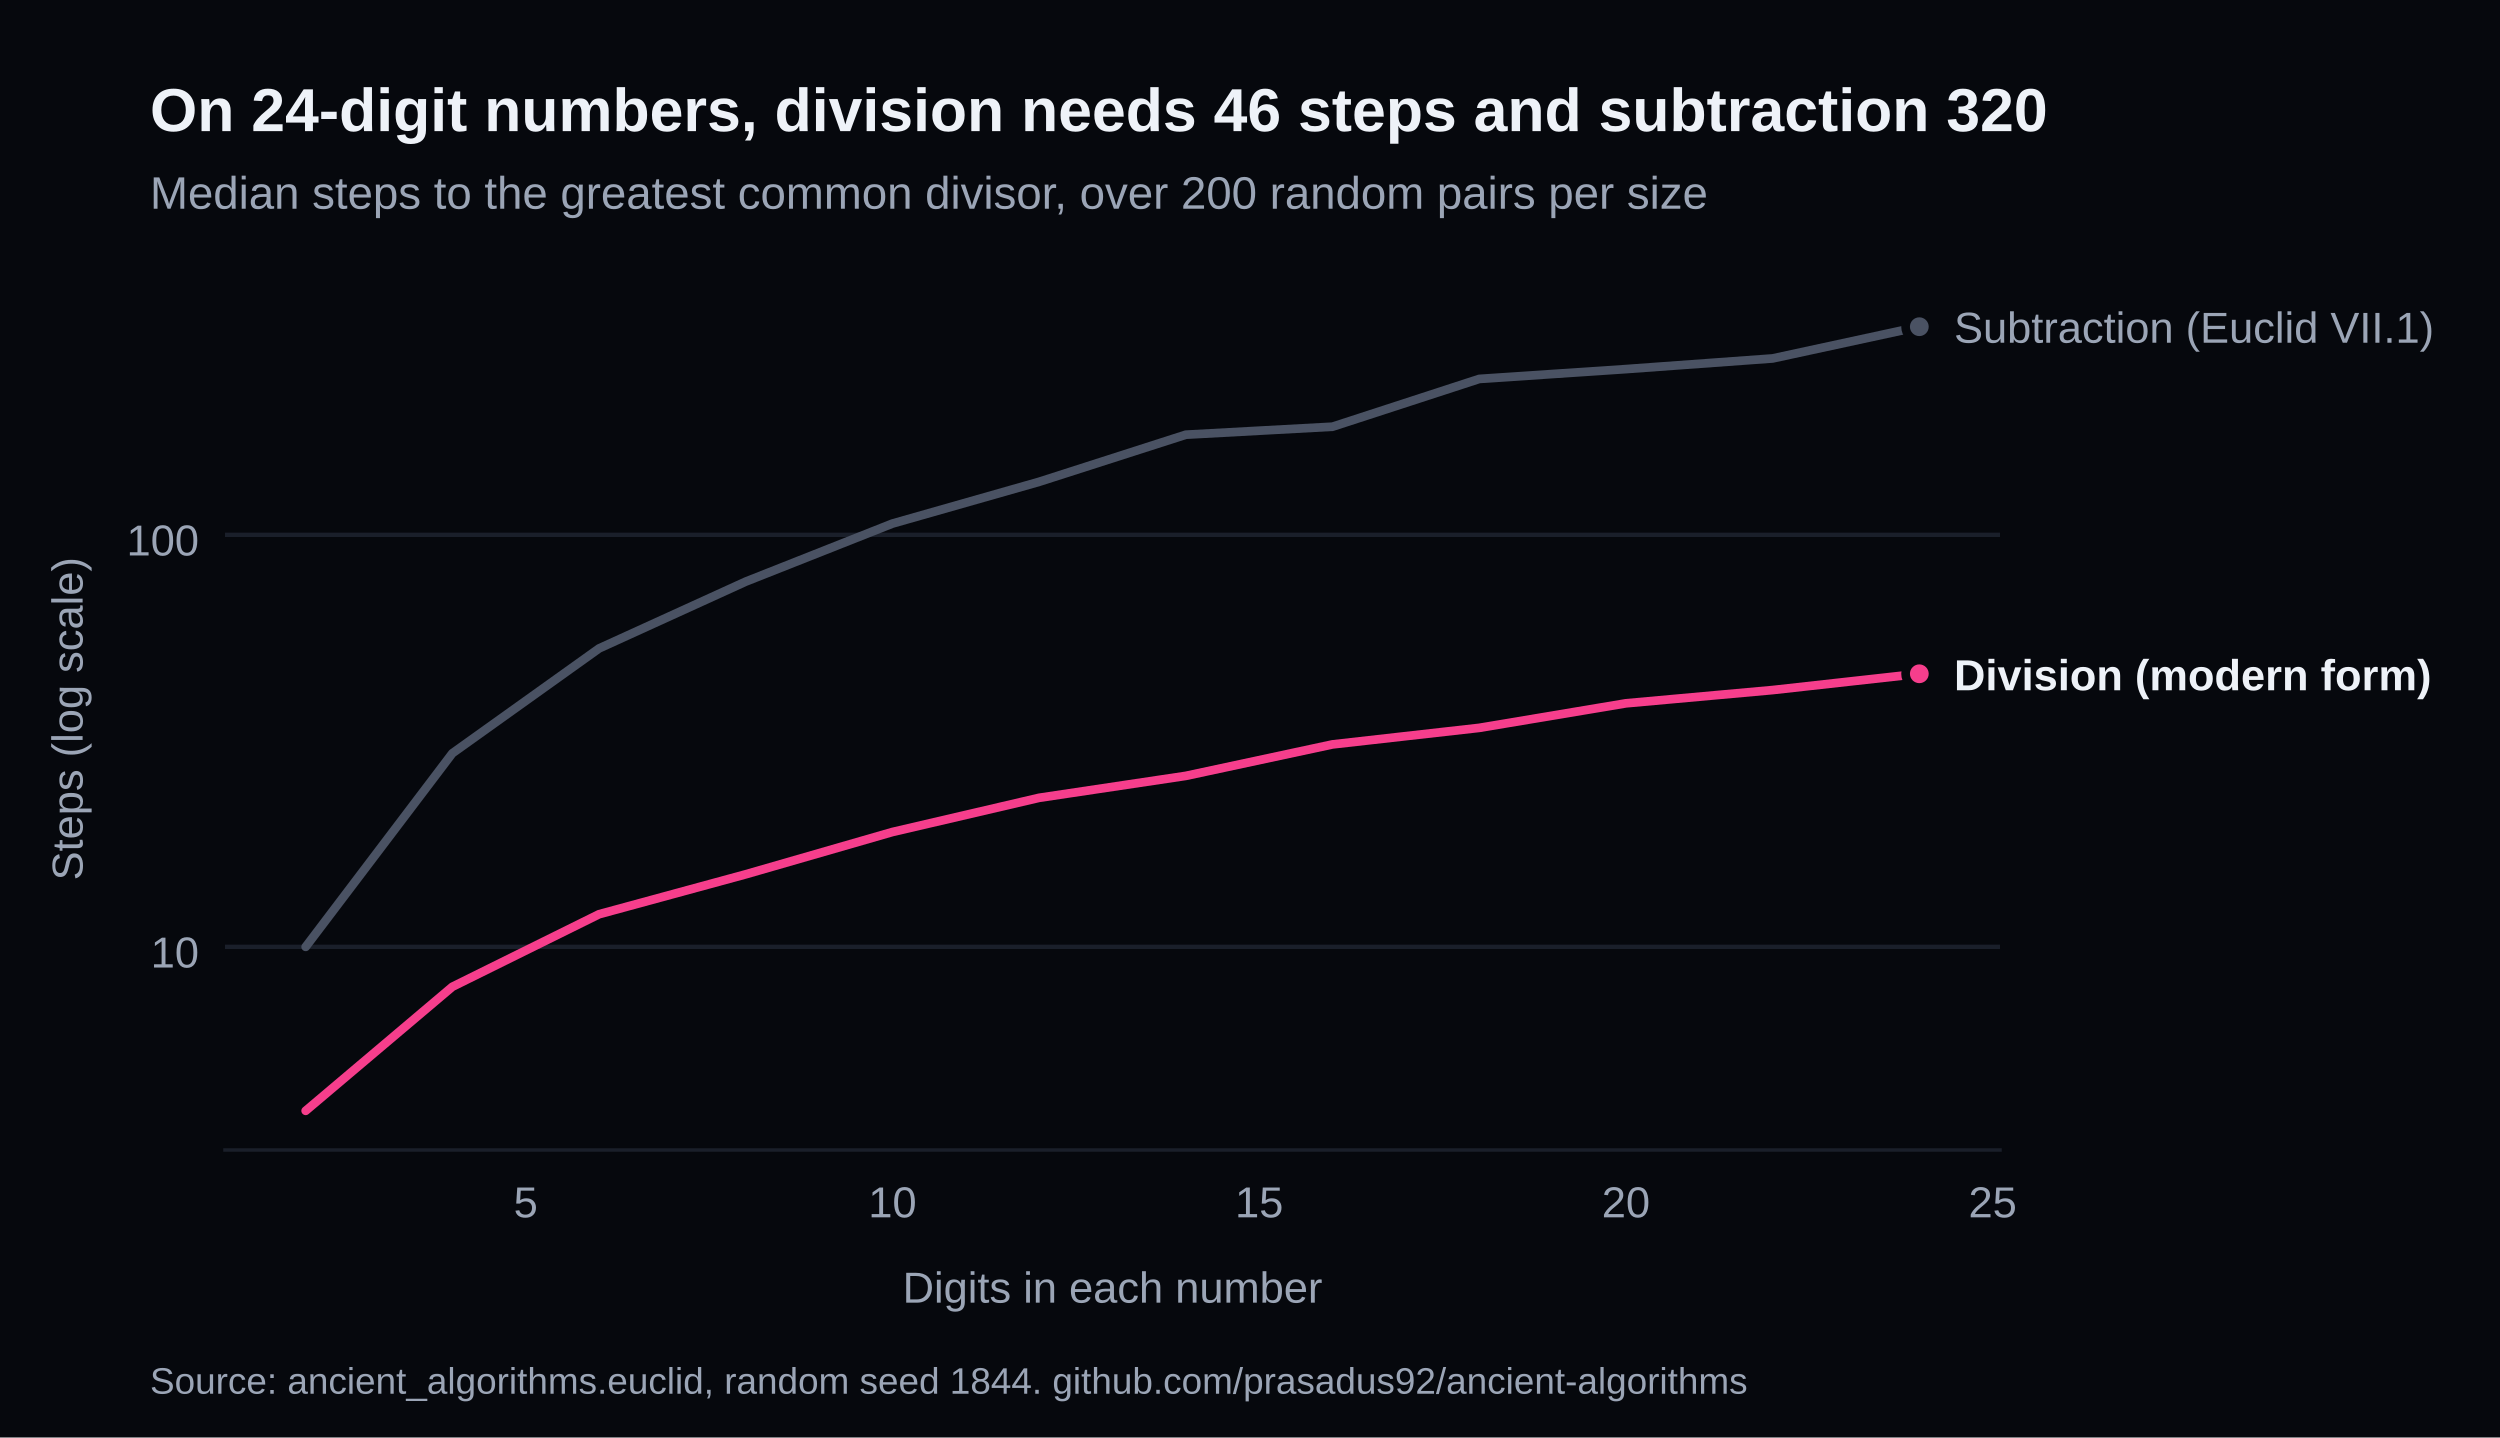
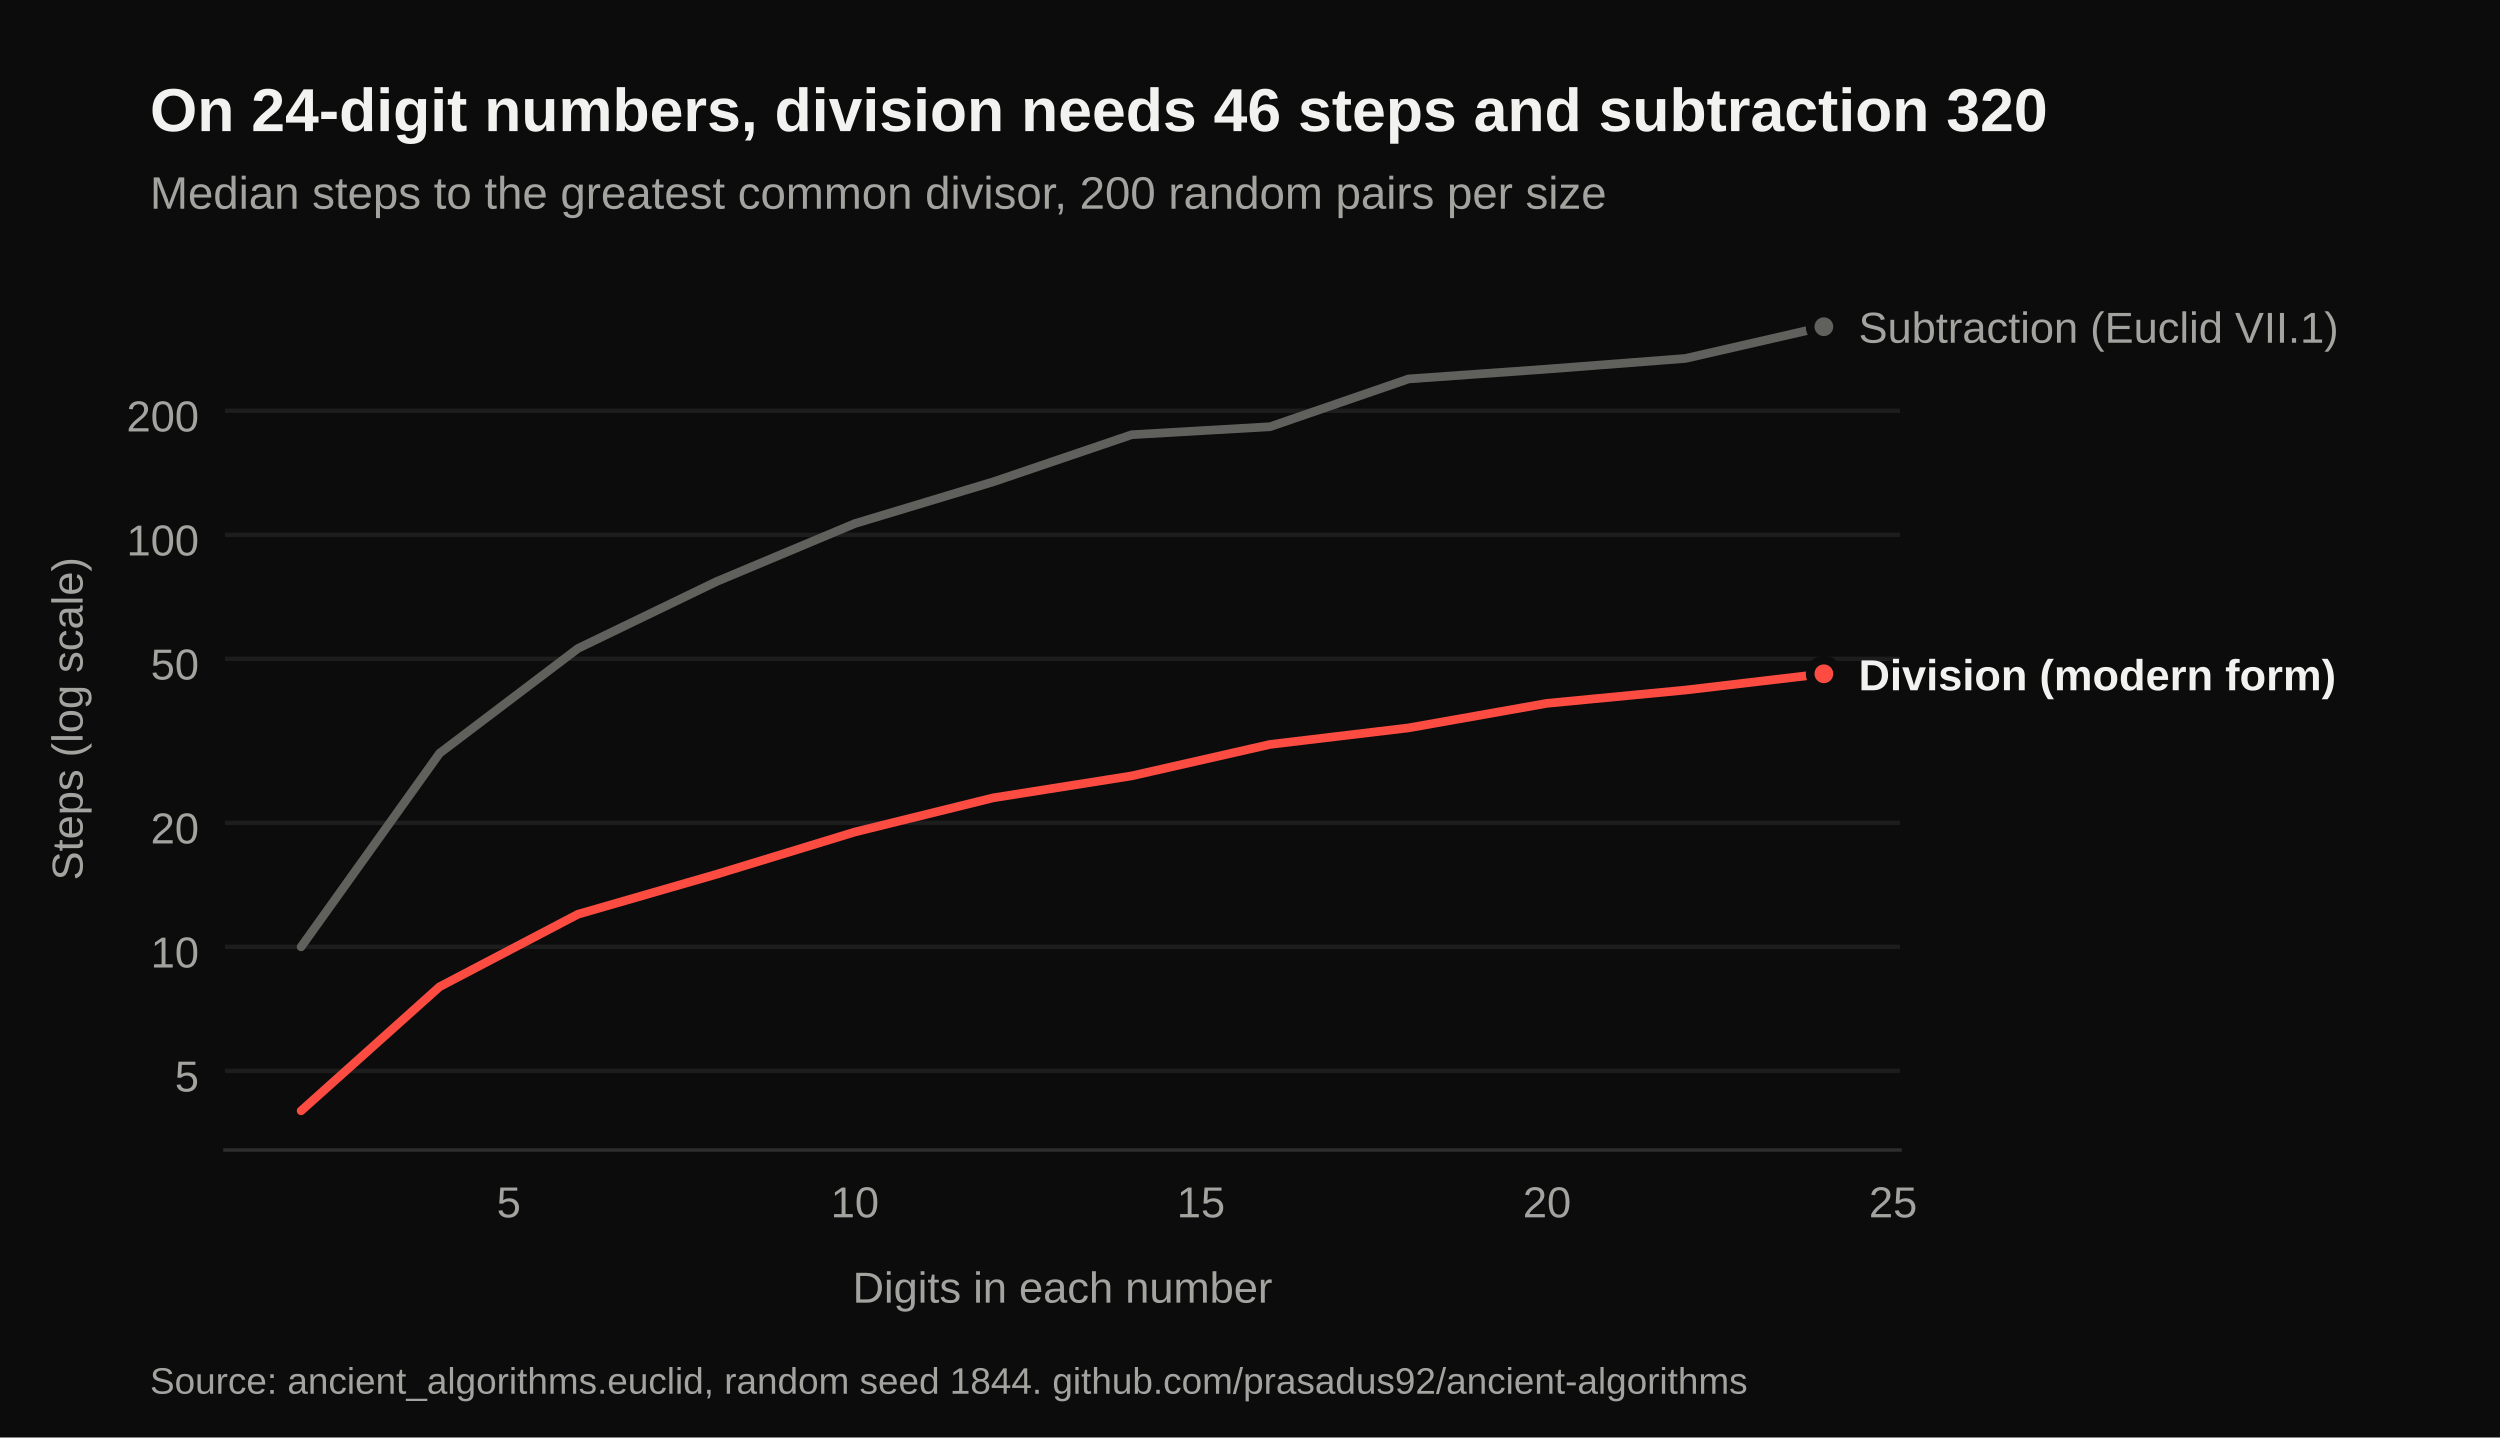
<svg xmlns="http://www.w3.org/2000/svg" xmlns:xlink="http://www.w3.org/1999/xlink" width="576pt" height="331.2pt" viewBox="0 0 576 331.2" version="1.1">
  <defs>
    <style type="text/css">*{stroke-linejoin: round; stroke-linecap: butt}</style>
  </defs>
  <g id="figure_1">
    <g id="patch_1">
-       <path d="M 0 331.2  L 576 331.2  L 576 0  L 0 0  z " style="fill: #06080d" />
+       <path d="M 0 331.2  L 576 331.2  L 576 0  L 0 0  z " style="fill: #0c0c0c" />
    </g>
    <g id="axes_1">
      <g id="patch_2">
-         <path d="M 51.84 264.96  L 460.8 264.96  L 460.8 66.24  L 51.84 66.24  z " style="fill: #06080d" />
+         <path d="M 51.84 264.96  L 437.76 264.96  L 437.76 66.24  L 51.84 66.24  z " style="fill: #0c0c0c" />
      </g>
      <g id="matplotlib.axis_1">
        <g id="xtick_1">
          <g id="line2d_1" />
          <g id="text_1">
-             <text style="font-size: 10px; font-family: 'Quicksand Variable', Quicksand, 'Helvetica Neue', Arial, sans-serif; text-anchor: middle; fill: #9ba5b6" x="121.127" y="280.48" transform="rotate(-0 121.1266 280.48)">5</text>
+             <text style="font-size: 10px; font-family: 'General Sans', system-ui, -apple-system, 'Helvetica Neue', Arial, sans-serif; text-anchor: middle; fill: #a3a3a0" x="117.223" y="280.48" transform="rotate(-0 117.2231 280.48)">5</text>
          </g>
        </g>
        <g id="xtick_2">
          <g id="line2d_2" />
          <g id="text_2">
-             <text style="font-size: 10px; font-family: 'Quicksand Variable', Quicksand, 'Helvetica Neue', Arial, sans-serif; text-anchor: middle; fill: #9ba5b6" x="205.622" y="280.48" transform="rotate(-0 205.6225 280.48)">10</text>
+             <text style="font-size: 10px; font-family: 'General Sans', system-ui, -apple-system, 'Helvetica Neue', Arial, sans-serif; text-anchor: middle; fill: #a3a3a0" x="196.959" y="280.48" transform="rotate(-0 196.9587 280.48)">10</text>
          </g>
        </g>
        <g id="xtick_3">
          <g id="line2d_3" />
          <g id="text_3">
-             <text style="font-size: 10px; font-family: 'Quicksand Variable', Quicksand, 'Helvetica Neue', Arial, sans-serif; text-anchor: middle; fill: #9ba5b6" x="290.118" y="280.48" transform="rotate(-0 290.1183 280.48)">15</text>
+             <text style="font-size: 10px; font-family: 'General Sans', system-ui, -apple-system, 'Helvetica Neue', Arial, sans-serif; text-anchor: middle; fill: #a3a3a0" x="276.694" y="280.48" transform="rotate(-0 276.6942 280.48)">15</text>
          </g>
        </g>
        <g id="xtick_4">
          <g id="line2d_4" />
          <g id="text_4">
-             <text style="font-size: 10px; font-family: 'Quicksand Variable', Quicksand, 'Helvetica Neue', Arial, sans-serif; text-anchor: middle; fill: #9ba5b6" x="374.614" y="280.48" transform="rotate(-0 374.6142 280.48)">20</text>
+             <text style="font-size: 10px; font-family: 'General Sans', system-ui, -apple-system, 'Helvetica Neue', Arial, sans-serif; text-anchor: middle; fill: #a3a3a0" x="356.43" y="280.48" transform="rotate(-0 356.4298 280.48)">20</text>
          </g>
        </g>
        <g id="xtick_5">
          <g id="line2d_5" />
          <g id="text_5">
-             <text style="font-size: 10px; font-family: 'Quicksand Variable', Quicksand, 'Helvetica Neue', Arial, sans-serif; text-anchor: middle; fill: #9ba5b6" x="459.11" y="280.48" transform="rotate(-0 459.1101 280.48)">25</text>
+             <text style="font-size: 10px; font-family: 'General Sans', system-ui, -apple-system, 'Helvetica Neue', Arial, sans-serif; text-anchor: middle; fill: #a3a3a0" x="436.165" y="280.48" transform="rotate(-0 436.1653 280.48)">25</text>
          </g>
        </g>
        <g id="text_6">
-           <text style="font-size: 10px; font-family: 'Quicksand Variable', Quicksand, 'Helvetica Neue', Arial, sans-serif; text-anchor: middle; fill: #9ba5b6" x="256.32" y="300.13" transform="rotate(-0 256.32 300.13)">Digits in each number</text>
+           <text style="font-size: 10px; font-family: 'General Sans', system-ui, -apple-system, 'Helvetica Neue', Arial, sans-serif; text-anchor: middle; fill: #a3a3a0" x="244.8" y="300.13" transform="rotate(-0 244.8 300.13)">Digits in each number</text>
        </g>
      </g>
      <g id="matplotlib.axis_2">
        <g id="ytick_1">
          <g id="line2d_6">
-             <path d="M 51.84 218.152  L 460.8 218.152  " clip-path="url(#p23ca592cbb)" style="fill: none; stroke: #1a1f2a; stroke-linecap: square" />
+             <path d="M 51.84 246.728  L 437.76 246.728  " clip-path="url(#p6bc87ba94e)" style="fill: none; stroke: #1d1d1d; stroke-linecap: square" />
          </g>
          <g id="line2d_7" />
          <g id="text_7">
-             <text style="font-size: 10px; font-family: 'Quicksand Variable', Quicksand, 'Helvetica Neue', Arial, sans-serif; text-anchor: end; fill: #9ba5b6" x="45.84" y="222.912" transform="rotate(-0 45.84 222.912)">10</text>
+             <text style="font-size: 10px; font-family: 'General Sans', system-ui, -apple-system, 'Helvetica Neue', Arial, sans-serif; text-anchor: end; fill: #a3a3a0" x="45.84" y="251.488" transform="rotate(-0 45.84 251.4879)">5</text>
          </g>
        </g>
        <g id="ytick_2">
          <g id="line2d_8">
-             <path d="M 51.84 123.225  L 460.8 123.225  " clip-path="url(#p23ca592cbb)" style="fill: none; stroke: #1a1f2a; stroke-linecap: square" />
+             <path d="M 51.84 218.152  L 437.76 218.152  " clip-path="url(#p6bc87ba94e)" style="fill: none; stroke: #1d1d1d; stroke-linecap: square" />
          </g>
          <g id="line2d_9" />
          <g id="text_8">
-             <text style="font-size: 10px; font-family: 'Quicksand Variable', Quicksand, 'Helvetica Neue', Arial, sans-serif; text-anchor: end; fill: #9ba5b6" x="45.84" y="127.985" transform="rotate(-0 45.84 127.9851)">100</text>
+             <text style="font-size: 10px; font-family: 'General Sans', system-ui, -apple-system, 'Helvetica Neue', Arial, sans-serif; text-anchor: end; fill: #a3a3a0" x="45.84" y="222.912" transform="rotate(-0 45.84 222.912)">10</text>
          </g>
        </g>
-         <g id="text_9">
-           <text style="font-size: 10px; font-family: 'Quicksand Variable', Quicksand, 'Helvetica Neue', Arial, sans-serif; text-anchor: middle; fill: #9ba5b6" x="19.032" y="165.6" transform="rotate(-90 19.03187 165.6)">Steps (log scale)</text>
+         <g id="ytick_3">
+           <g id="line2d_10">
+             <path d="M 51.84 189.576  L 437.76 189.576  " clip-path="url(#p6bc87ba94e)" style="fill: none; stroke: #1d1d1d; stroke-linecap: square" />
+           </g>
+           <g id="line2d_11" />
+           <g id="text_9">
+             <text style="font-size: 10px; font-family: 'General Sans', system-ui, -apple-system, 'Helvetica Neue', Arial, sans-serif; text-anchor: end; fill: #a3a3a0" x="45.84" y="194.336" transform="rotate(-0 45.84 194.3362)">20</text>
+           </g>
+         </g>
+         <g id="ytick_4">
+           <g id="line2d_12">
+             <path d="M 51.84 151.801  L 437.76 151.801  " clip-path="url(#p6bc87ba94e)" style="fill: none; stroke: #1d1d1d; stroke-linecap: square" />
+           </g>
+           <g id="line2d_13" />
+           <g id="text_10">
+             <text style="font-size: 10px; font-family: 'General Sans', system-ui, -apple-system, 'Helvetica Neue', Arial, sans-serif; text-anchor: end; fill: #a3a3a0" x="45.84" y="156.561" transform="rotate(-0 45.84 156.5609)">50</text>
+           </g>
+         </g>
+         <g id="ytick_5">
+           <g id="line2d_14">
+             <path d="M 51.84 123.225  L 437.76 123.225  " clip-path="url(#p6bc87ba94e)" style="fill: none; stroke: #1d1d1d; stroke-linecap: square" />
+           </g>
+           <g id="line2d_15" />
+           <g id="text_11">
+             <text style="font-size: 10px; font-family: 'General Sans', system-ui, -apple-system, 'Helvetica Neue', Arial, sans-serif; text-anchor: end; fill: #a3a3a0" x="45.84" y="127.985" transform="rotate(-0 45.84 127.9851)">100</text>
+           </g>
+         </g>
+         <g id="ytick_6">
+           <g id="line2d_16">
+             <path d="M 51.84 94.649  L 437.76 94.649  " clip-path="url(#p6bc87ba94e)" style="fill: none; stroke: #1d1d1d; stroke-linecap: square" />
+           </g>
+           <g id="line2d_17" />
+           <g id="text_12">
+             <text style="font-size: 10px; font-family: 'General Sans', system-ui, -apple-system, 'Helvetica Neue', Arial, sans-serif; text-anchor: end; fill: #a3a3a0" x="45.84" y="99.409" transform="rotate(-0 45.84 99.40922)">200</text>
+           </g>
+         </g>
+         <g id="text_13">
+           <text style="font-size: 10px; font-family: 'General Sans', system-ui, -apple-system, 'Helvetica Neue', Arial, sans-serif; text-anchor: middle; fill: #a3a3a0" x="19.032" y="165.6" transform="rotate(-90 19.03187 165.6)">Steps (log scale)</text>
        </g>
      </g>
      <g id="patch_3">
-         <path d="M 51.84 264.96  L 460.8 264.96  " style="fill: none; stroke: #1a1f2a; stroke-width: 0.8; stroke-linejoin: miter; stroke-linecap: square" />
+         <path d="M 51.84 264.96  L 437.76 264.96  " style="fill: none; stroke: #2e2e2e; stroke-width: 0.8; stroke-linejoin: miter; stroke-linecap: square" />
      </g>
-       <g id="line2d_10">
-         <path d="M 70.429 218.152  L 104.227 173.553  L 138.026 149.399  L 171.824 134  L 205.622 120.629  L 239.421 111.006  L 273.219 100.154  L 307.018 98.311  L 340.816 87.305  L 374.614 85.04  L 408.413 82.584  L 442.211 75.273  " clip-path="url(#p23ca592cbb)" style="fill: none; stroke: #4a5263; stroke-width: 2; stroke-linecap: round" />
+       <g id="line2d_18">
+         <path d="M 69.382 218.152  L 101.276 173.553  L 133.17 149.399  L 165.064 134  L 196.959 120.629  L 228.853 111.006  L 260.747 100.154  L 292.641 98.311  L 324.536 87.305  L 356.43 85.04  L 388.324 82.584  L 420.218 75.273  " clip-path="url(#p6bc87ba94e)" style="fill: none; stroke: #60605c; stroke-width: 2; stroke-linecap: round" />
      </g>
-       <g id="text_10">
-         <text style="font-size: 10px; font-family: 'Quicksand Variable', Quicksand, 'Helvetica Neue', Arial, sans-serif; text-anchor: start; fill: #9ba5b6" x="450.211" y="78.968" transform="rotate(-0 450.2109 78.96773)">Subtraction (Euclid VII.1)</text>
+       <g id="text_14">
+         <text style="font-size: 10px; font-family: 'General Sans', system-ui, -apple-system, 'Helvetica Neue', Arial, sans-serif; text-anchor: start; fill: #a3a3a0" x="428.218" y="78.968" transform="rotate(-0 428.2182 78.96773)">Subtraction (Euclid VII.1)</text>
      </g>
-       <g id="line2d_11">
-         <path d="M 70.429 255.927  L 104.227 227.351  L 138.026 210.636  L 171.824 201.436  L 205.622 191.691  L 239.421 183.814  L 273.219 178.76  L 307.018 171.509  L 340.816 167.7  L 374.614 162.044  L 408.413 158.989  L 442.211 155.238  " clip-path="url(#p23ca592cbb)" style="fill: none; stroke: #f63e8c; stroke-width: 2; stroke-linecap: round" />
+       <g id="line2d_19">
+         <path d="M 69.382 255.927  L 101.276 227.351  L 133.17 210.636  L 165.064 201.436  L 196.959 191.691  L 228.853 183.814  L 260.747 178.76  L 292.641 171.509  L 324.536 167.7  L 356.43 162.044  L 388.324 158.989  L 420.218 155.238  " clip-path="url(#p6bc87ba94e)" style="fill: none; stroke: #fc4c42; stroke-width: 2; stroke-linecap: round" />
      </g>
-       <g id="text_11">
-         <text style="font-weight: 700; font-size: 10px; font-family: 'Quicksand Variable', Quicksand, 'Helvetica Neue', Arial, sans-serif; text-anchor: start; fill: #eef2f8" x="450.211" y="159.028" transform="rotate(-0 450.2109 159.0285)">Division (modern form)</text>
+       <g id="text_15">
+         <text style="font-weight: 700; font-size: 10px; font-family: 'General Sans', system-ui, -apple-system, 'Helvetica Neue', Arial, sans-serif; text-anchor: start; fill: #f2f2f0" x="428.218" y="159.028" transform="rotate(-0 428.2182 159.0285)">Division (modern form)</text>
      </g>
      <g id="PathCollection_1">
        <defs>
-           <path id="m30fbbb2d77" d="M 0 3.162  C 0.839 3.162 1.643 2.829 2.236 2.236  C 2.829 1.643 3.162 0.839 3.162 0  C 3.162 -0.839 2.829 -1.643 2.236 -2.236  C 1.643 -2.829 0.839 -3.162 0 -3.162  C -0.839 -3.162 -1.643 -2.829 -2.236 -2.236  C -2.829 -1.643 -3.162 -0.839 -3.162 0  C -3.162 0.839 -2.829 1.643 -2.236 2.236  C -1.643 2.829 -0.839 3.162 0 3.162  z " style="stroke: #06080d; stroke-width: 2" />
+           <path id="mf739f0c87d" d="M 0 3.162  C 0.839 3.162 1.643 2.829 2.236 2.236  C 2.829 1.643 3.162 0.839 3.162 0  C 3.162 -0.839 2.829 -1.643 2.236 -2.236  C 1.643 -2.829 0.839 -3.162 0 -3.162  C -0.839 -3.162 -1.643 -2.829 -2.236 -2.236  C -2.829 -1.643 -3.162 -0.839 -3.162 0  C -3.162 0.839 -2.829 1.643 -2.236 2.236  C -1.643 2.829 -0.839 3.162 0 3.162  z " style="stroke: #0c0c0c; stroke-width: 2" />
        </defs>
-         <g clip-path="url(#p23ca592cbb)">
-           <use xlink:href="#m30fbbb2d77" x="442.211" y="75.273" style="fill: #4a5263; stroke: #06080d; stroke-width: 2" />
+         <g clip-path="url(#p6bc87ba94e)">
+           <use xlink:href="#mf739f0c87d" x="420.218" y="75.273" style="fill: #60605c; stroke: #0c0c0c; stroke-width: 2" />
        </g>
      </g>
      <g id="PathCollection_2">
        <defs>
-           <path id="m2f5a9fa59a" d="M 0 3.162  C 0.839 3.162 1.643 2.829 2.236 2.236  C 2.829 1.643 3.162 0.839 3.162 0  C 3.162 -0.839 2.829 -1.643 2.236 -2.236  C 1.643 -2.829 0.839 -3.162 0 -3.162  C -0.839 -3.162 -1.643 -2.829 -2.236 -2.236  C -2.829 -1.643 -3.162 -0.839 -3.162 0  C -3.162 0.839 -2.829 1.643 -2.236 2.236  C -1.643 2.829 -0.839 3.162 0 3.162  z " style="stroke: #06080d; stroke-width: 2" />
+           <path id="m528f59fc96" d="M 0 3.162  C 0.839 3.162 1.643 2.829 2.236 2.236  C 2.829 1.643 3.162 0.839 3.162 0  C 3.162 -0.839 2.829 -1.643 2.236 -2.236  C 1.643 -2.829 0.839 -3.162 0 -3.162  C -0.839 -3.162 -1.643 -2.829 -2.236 -2.236  C -2.829 -1.643 -3.162 -0.839 -3.162 0  C -3.162 0.839 -2.829 1.643 -2.236 2.236  C -1.643 2.829 -0.839 3.162 0 3.162  z " style="stroke: #0c0c0c; stroke-width: 2" />
        </defs>
-         <g clip-path="url(#p23ca592cbb)">
-           <use xlink:href="#m2f5a9fa59a" x="442.211" y="155.238" style="fill: #f63e8c; stroke: #06080d; stroke-width: 2" />
+         <g clip-path="url(#p6bc87ba94e)">
+           <use xlink:href="#m528f59fc96" x="420.218" y="155.238" style="fill: #fc4c42; stroke: #0c0c0c; stroke-width: 2" />
        </g>
      </g>
    </g>
-     <g id="text_12">
-       <text style="font-weight: 700; font-size: 14px; font-family: 'Quicksand Variable', Quicksand, 'Helvetica Neue', Arial, sans-serif; text-anchor: start; fill: #eef2f8" x="34.56" y="30.21" transform="rotate(-0 34.56 30.21)">On 24-digit numbers, division needs 46 steps and subtraction 320</text>
+     <g id="text_16">
+       <text style="font-weight: 700; font-size: 14px; font-family: 'General Sans', system-ui, -apple-system, 'Helvetica Neue', Arial, sans-serif; text-anchor: start; fill: #f2f2f0" x="34.56" y="30.21" transform="rotate(-0 34.56 30.21)">On 24-digit numbers, division needs 46 steps and subtraction 320</text>
    </g>
-     <g id="text_13">
-       <text style="font-size: 10.5px; font-family: 'Quicksand Variable', Quicksand, 'Helvetica Neue', Arial, sans-serif; text-anchor: start; fill: #9ba5b6" x="34.56" y="48.084" transform="rotate(-0 34.56 48.084)">Median steps to the greatest common divisor, over 200 random pairs per size</text>
+     <g id="text_17">
+       <text style="font-size: 10.5px; font-family: 'General Sans', system-ui, -apple-system, 'Helvetica Neue', Arial, sans-serif; text-anchor: start; fill: #a3a3a0" x="34.56" y="48.084" transform="rotate(-0 34.56 48.084)">Median steps to the greatest common divisor, 200 random pairs per size</text>
    </g>
-     <g id="text_14">
-       <text style="font-size: 8.5px; font-family: 'Quicksand Variable', Quicksand, 'Helvetica Neue', Arial, sans-serif; text-anchor: start; fill: #9ba5b6" x="34.56" y="321.11" transform="rotate(-0 34.56 321.1095)">Source: ancient_algorithms.euclid, random seed 1844. github.com/prasadus92/ancient-algorithms</text>
+     <g id="text_18">
+       <text style="font-size: 8.5px; font-family: 'General Sans', system-ui, -apple-system, 'Helvetica Neue', Arial, sans-serif; text-anchor: start; fill: #a3a3a0" x="34.56" y="321.11" transform="rotate(-0 34.56 321.1095)">Source: ancient_algorithms.euclid, random seed 1844. github.com/prasadus92/ancient-algorithms</text>
    </g>
  </g>
  <defs>
-     <clipPath id="p23ca592cbb">
-       <rect x="51.84" y="66.24" width="408.96" height="198.72" />
+     <clipPath id="p6bc87ba94e">
+       <rect x="51.84" y="66.24" width="385.92" height="198.72" />
    </clipPath>
  </defs>
</svg>
